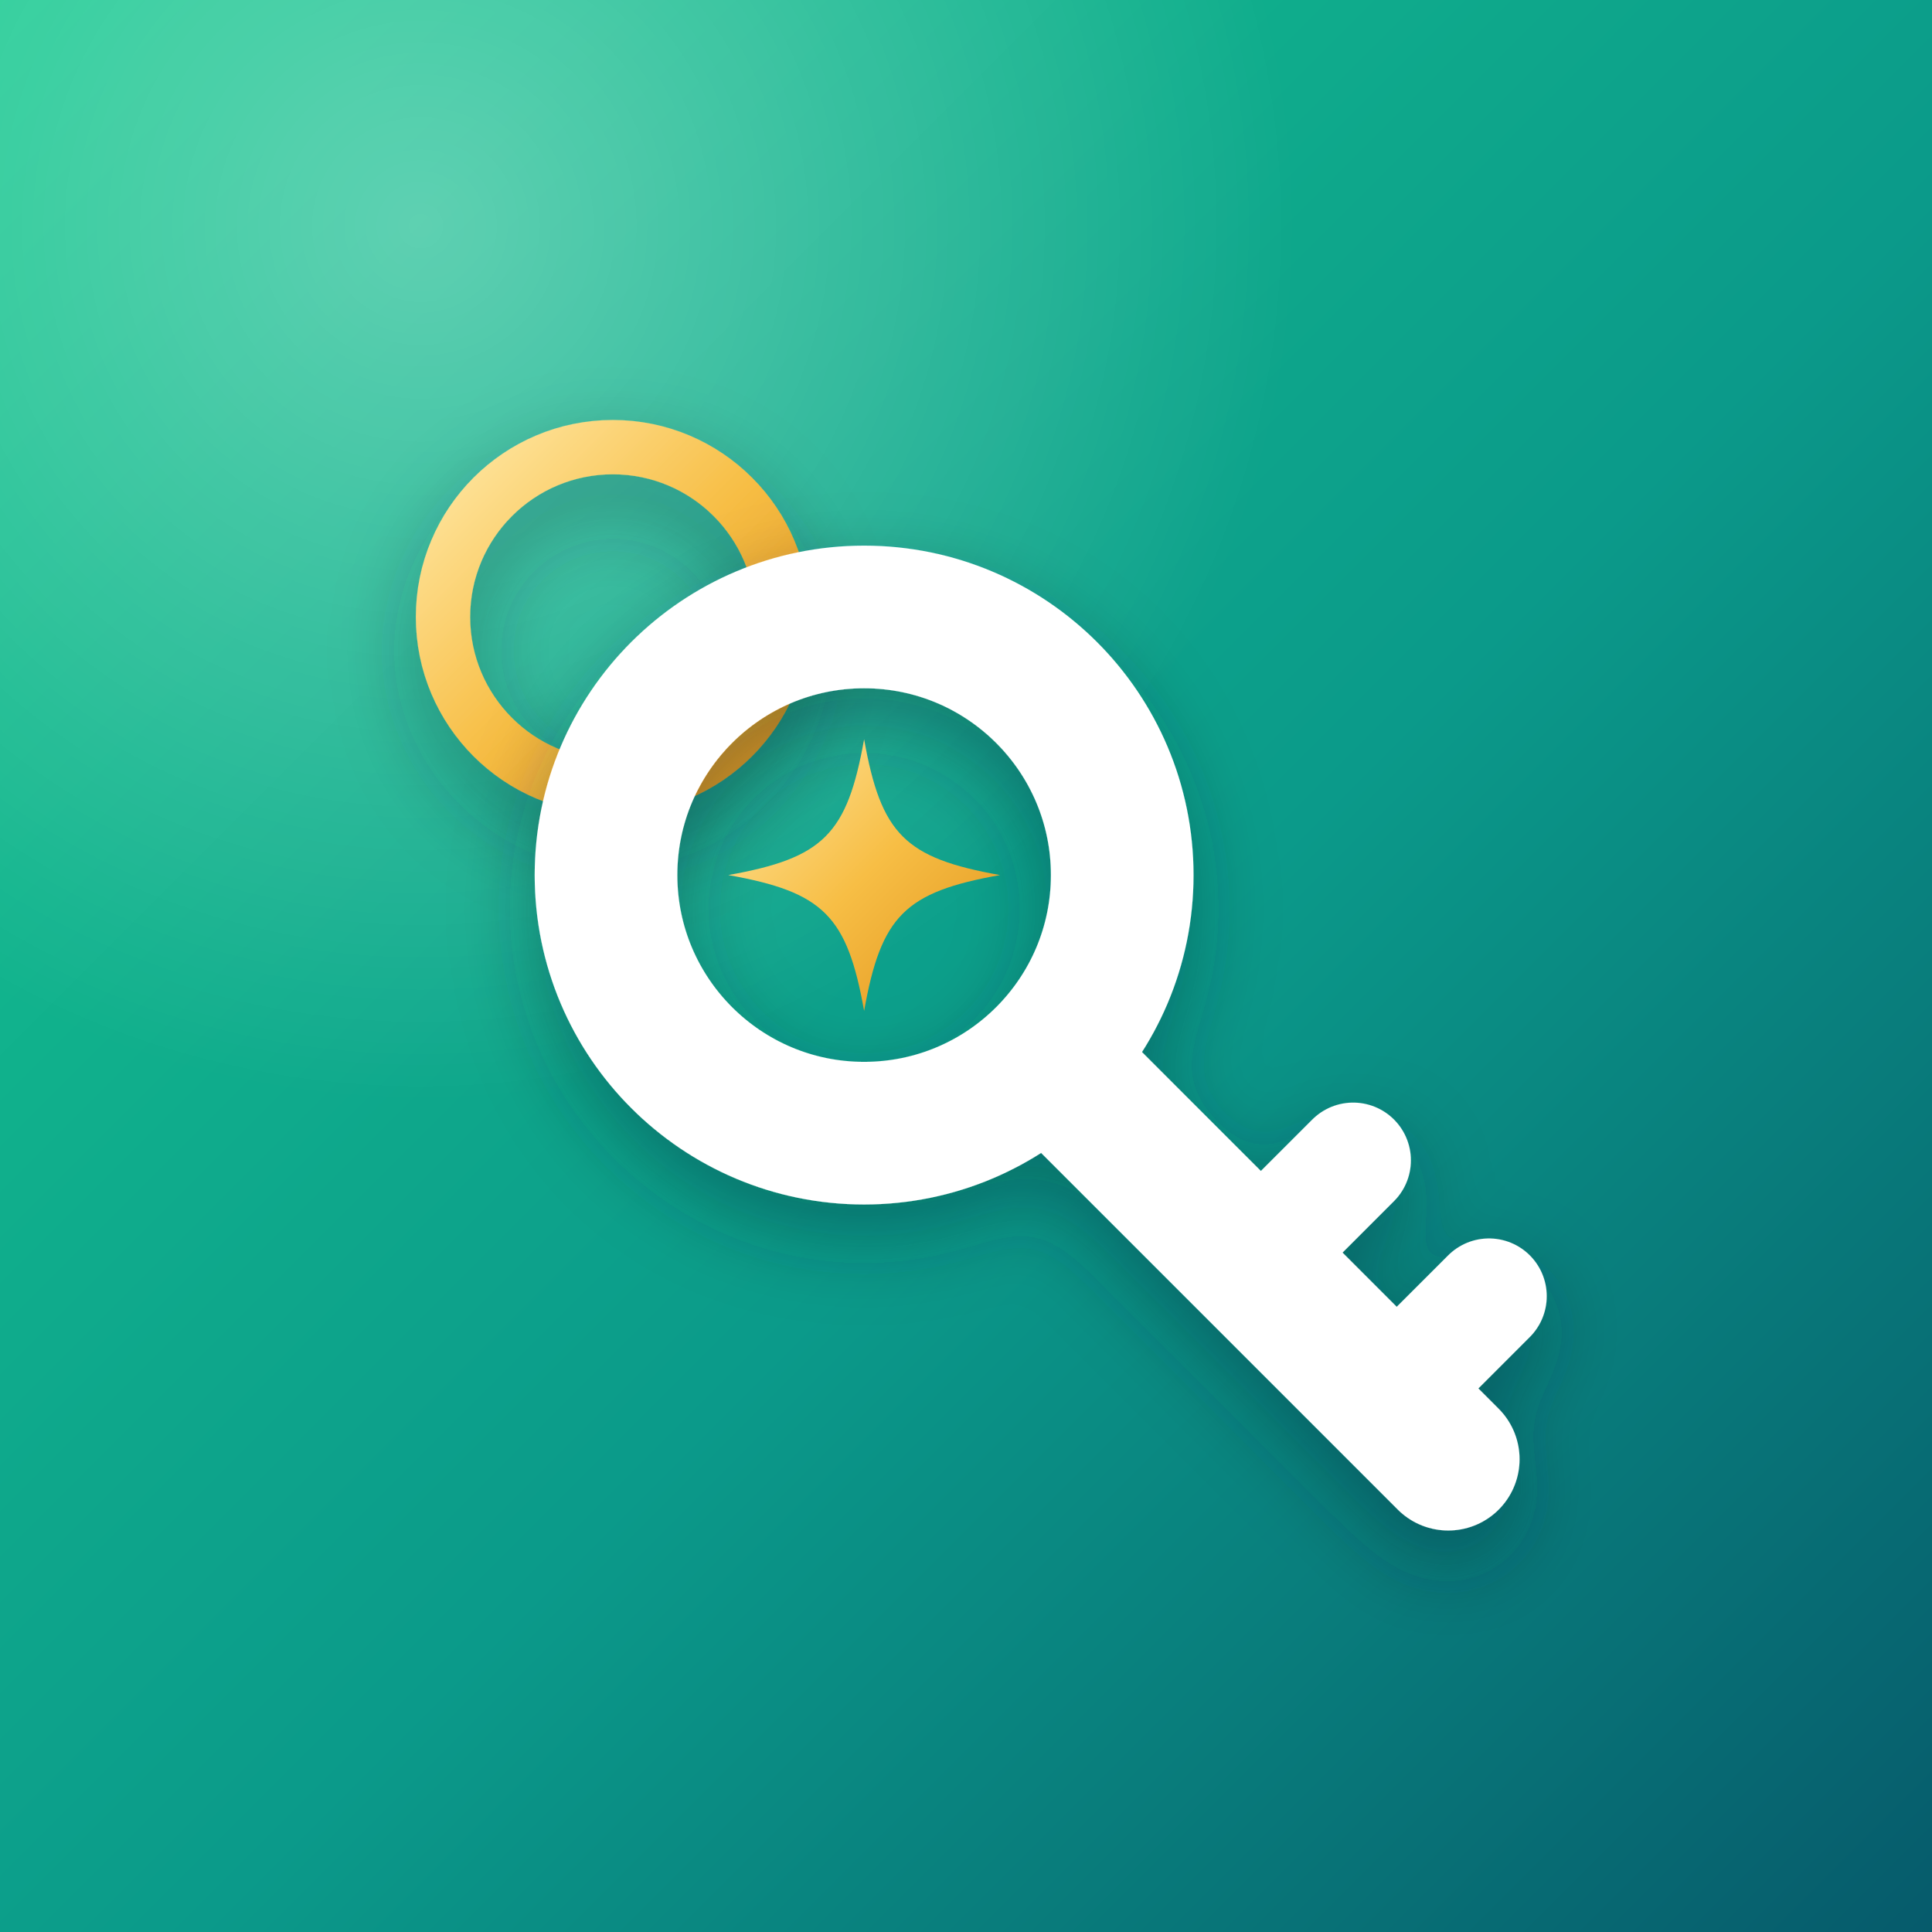
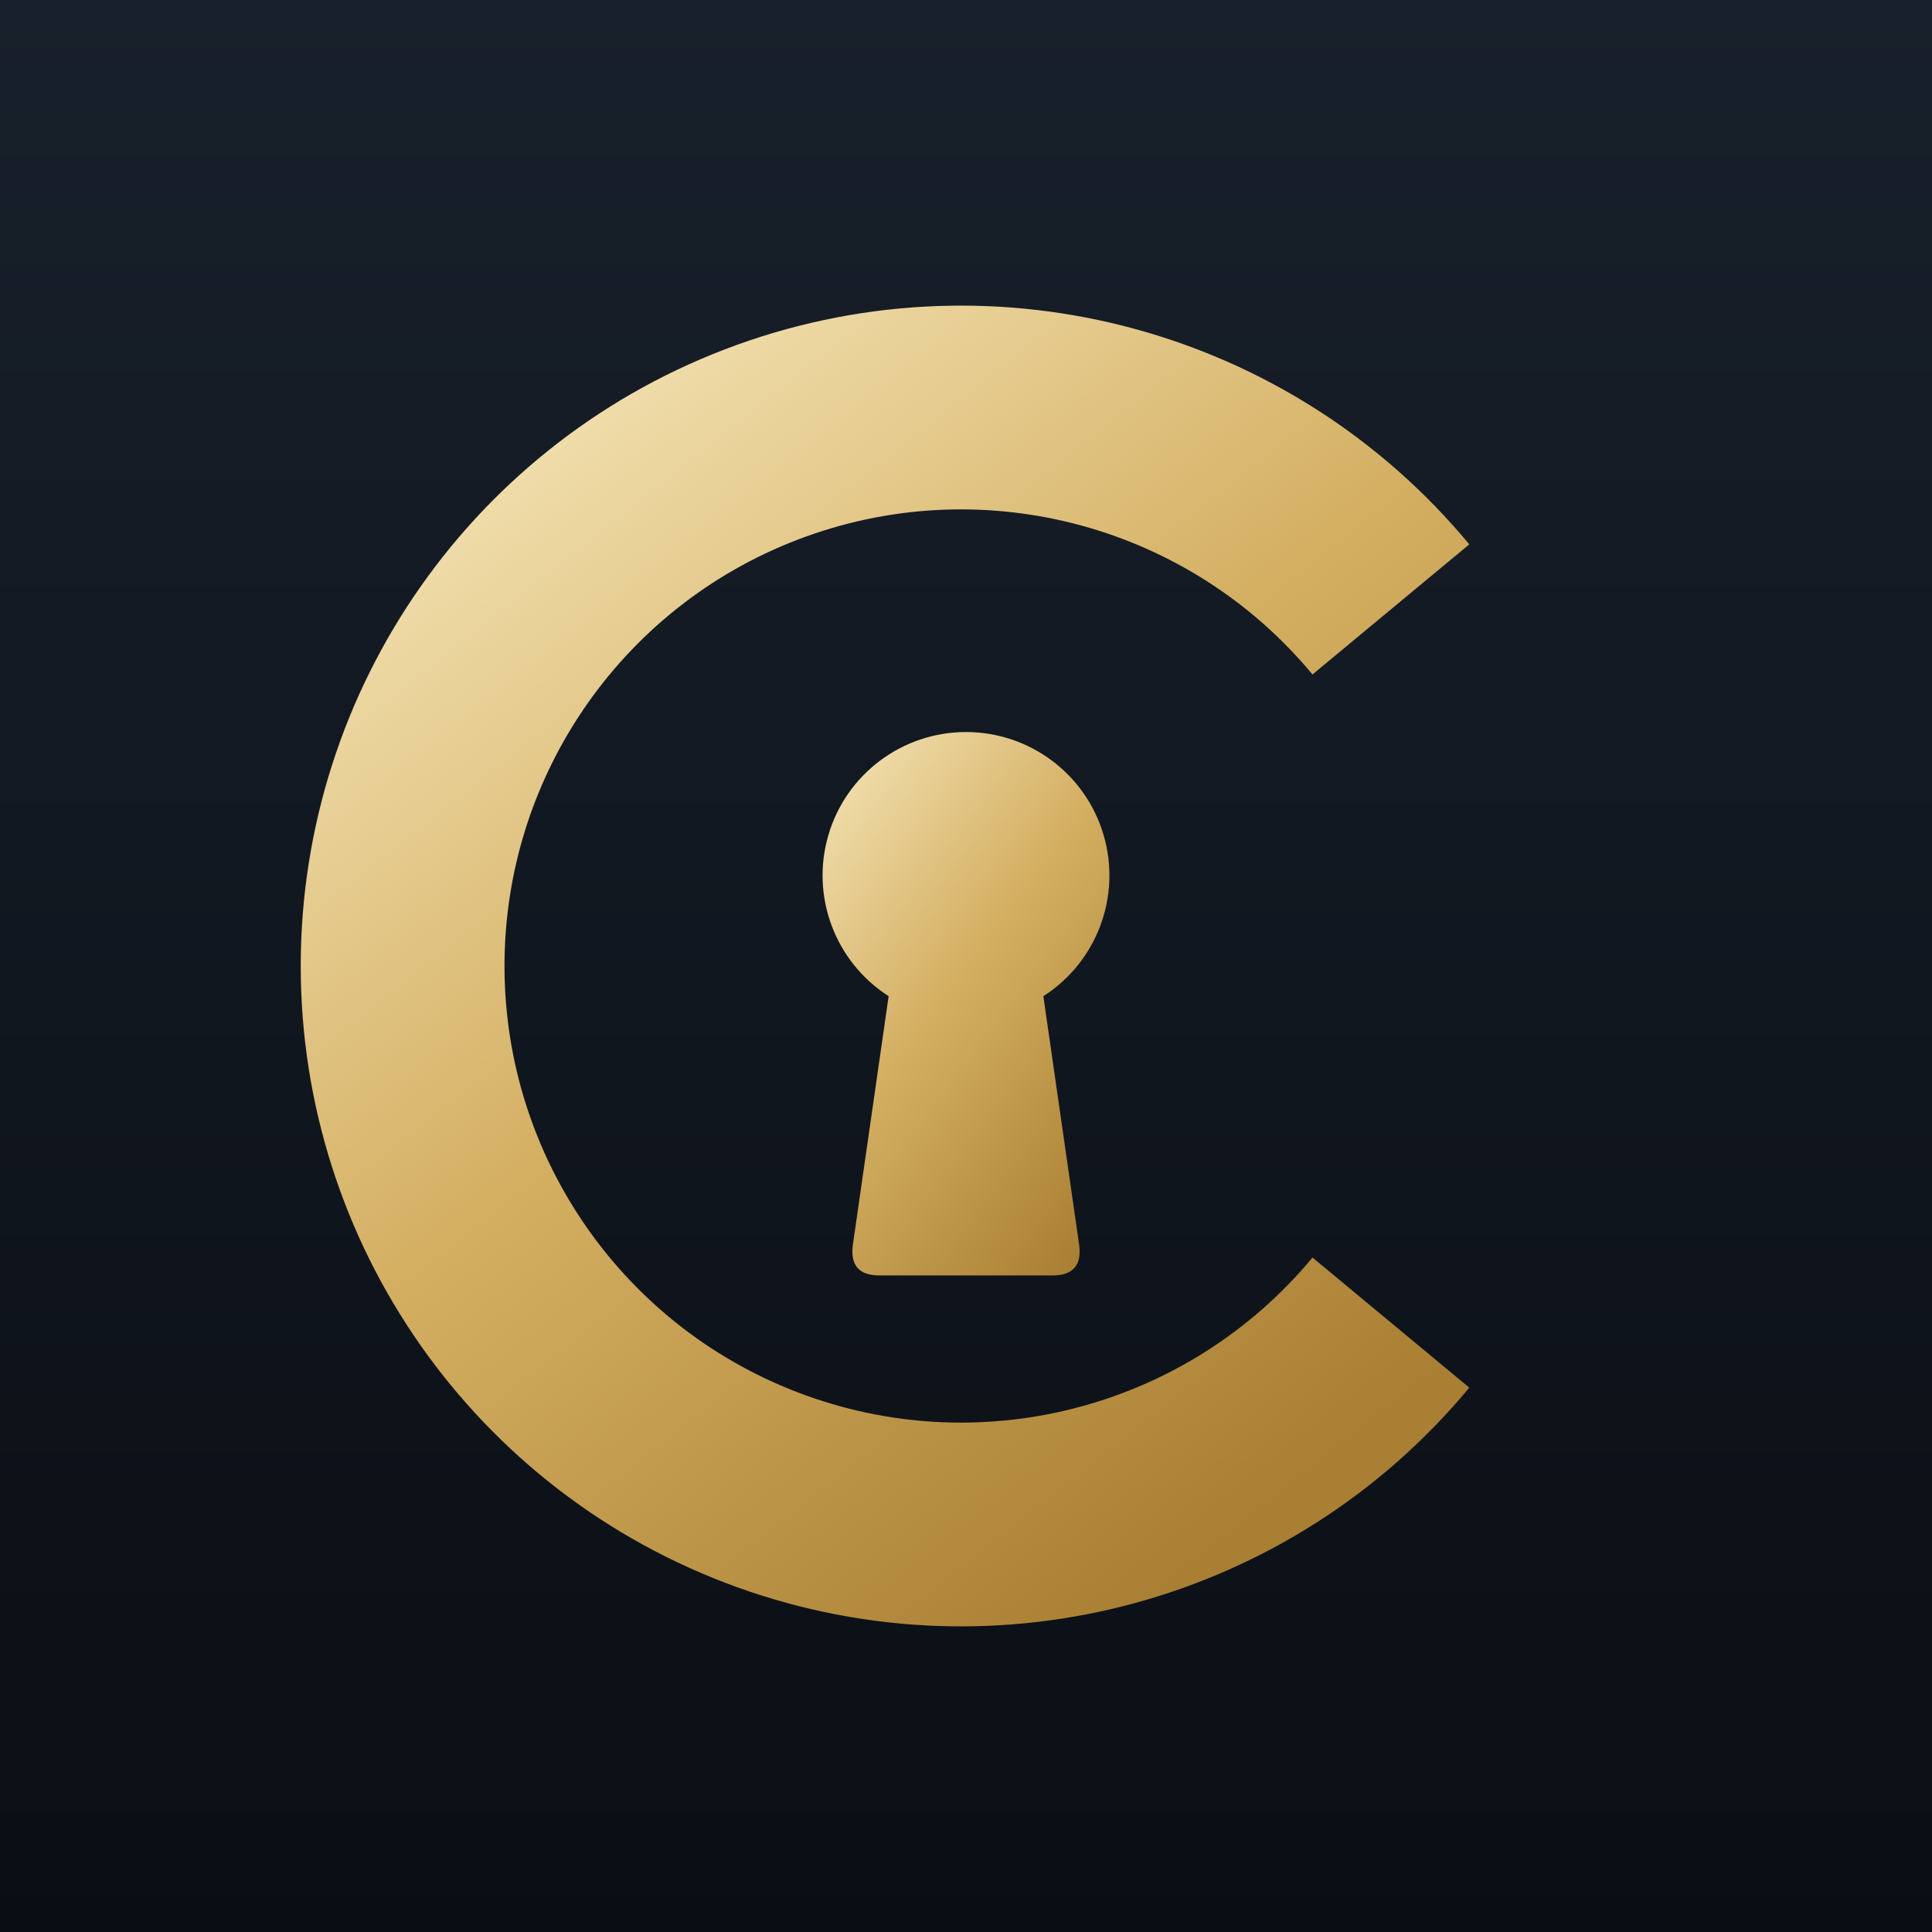
<svg xmlns="http://www.w3.org/2000/svg" viewBox="0 0 512 512" width="512" height="512">
  <defs>
-     <linearGradient id="bg" x1="0" y1="0" x2="1" y2="1">
-       <stop offset="0" stop-color="#16C98F" />
-       <stop offset="0.55" stop-color="#0B9A8A" />
-       <stop offset="1" stop-color="#065A6B" />
+     <linearGradient id="onyx" x1="0" y1="0" x2="0" y2="1">
+       <stop offset="0" stop-color="#18202B" />
+       <stop offset="1" stop-color="#0A0E14" />
    </linearGradient>
-     <radialGradient id="hl" cx="0.22" cy="0.12" r="0.75">
-       <stop offset="0" stop-color="#ffffff" stop-opacity="0.32" />
-       <stop offset="0.6" stop-color="#ffffff" stop-opacity="0" />
-     </radialGradient>
-     <linearGradient id="gold" x1="0" y1="0" x2="1" y2="1">
-       <stop offset="0" stop-color="#FFE7A3" />
-       <stop offset="0.5" stop-color="#F7BE45" />
-       <stop offset="1" stop-color="#E0921A" />
+     <linearGradient id="gold" x1="0.15" y1="0" x2="0.85" y2="1">
+       <stop offset="0" stop-color="#F1DFAE" />
+       <stop offset="0.45" stop-color="#D4AF62" />
+       <stop offset="1" stop-color="#A97F33" />
    </linearGradient>
-     <filter id="sh" filterUnits="userSpaceOnUse" x="-60" y="-60" width="632" height="632">
-       <feDropShadow dx="0" dy="10" stdDeviation="12" flood-color="#03303A" flood-opacity="0.35" />
-     </filter>
  </defs>
-   <rect width="512" height="512" rx="0" fill="url(#bg)" />
-   <rect width="512" height="512" rx="0" fill="url(#hl)" />
-   <g transform="translate(256 258) scale(0.9) translate(-242 -237)">
-     <circle cx="138" cy="132" r="50" fill="none" stroke="url(#gold)" stroke-width="16" filter="url(#sh)" />
-     <g filter="url(#sh)" stroke="#ffffff" stroke-linecap="round" fill="none">
-       <circle cx="212" cy="208" r="76" stroke-width="42" />
-       <path d="M266 262 L384 380" stroke-width="42" />
-       <path d="M326 322 L356 292" stroke-width="34" />
-       <path d="M366 362 L396 332" stroke-width="34" />
-     </g>
-     <path d="M212 168 C217 196 224 203 252 208 C224 213 217 220 212 248 C207 220 200 213 172 208 C200 203 207 196 212 168 Z" fill="url(#gold)" />
-   </g>
+   <rect width="512" height="512" rx="0" fill="url(#onyx)" />
+   <path d="M 368.6 161.5 A 148 148 0 1 0 368.6 350.5" fill="none" stroke="url(#gold)" stroke-width="54" />
+   <path d="M 256 194 A 38 38 0 0 1 276.5 264 L 286 330 Q 287 338 279 338 L 233 338 Q 225 338 226 330 L 235.5 264 A 38 38 0 0 1 256 194 Z" fill="url(#gold)" />
</svg>
